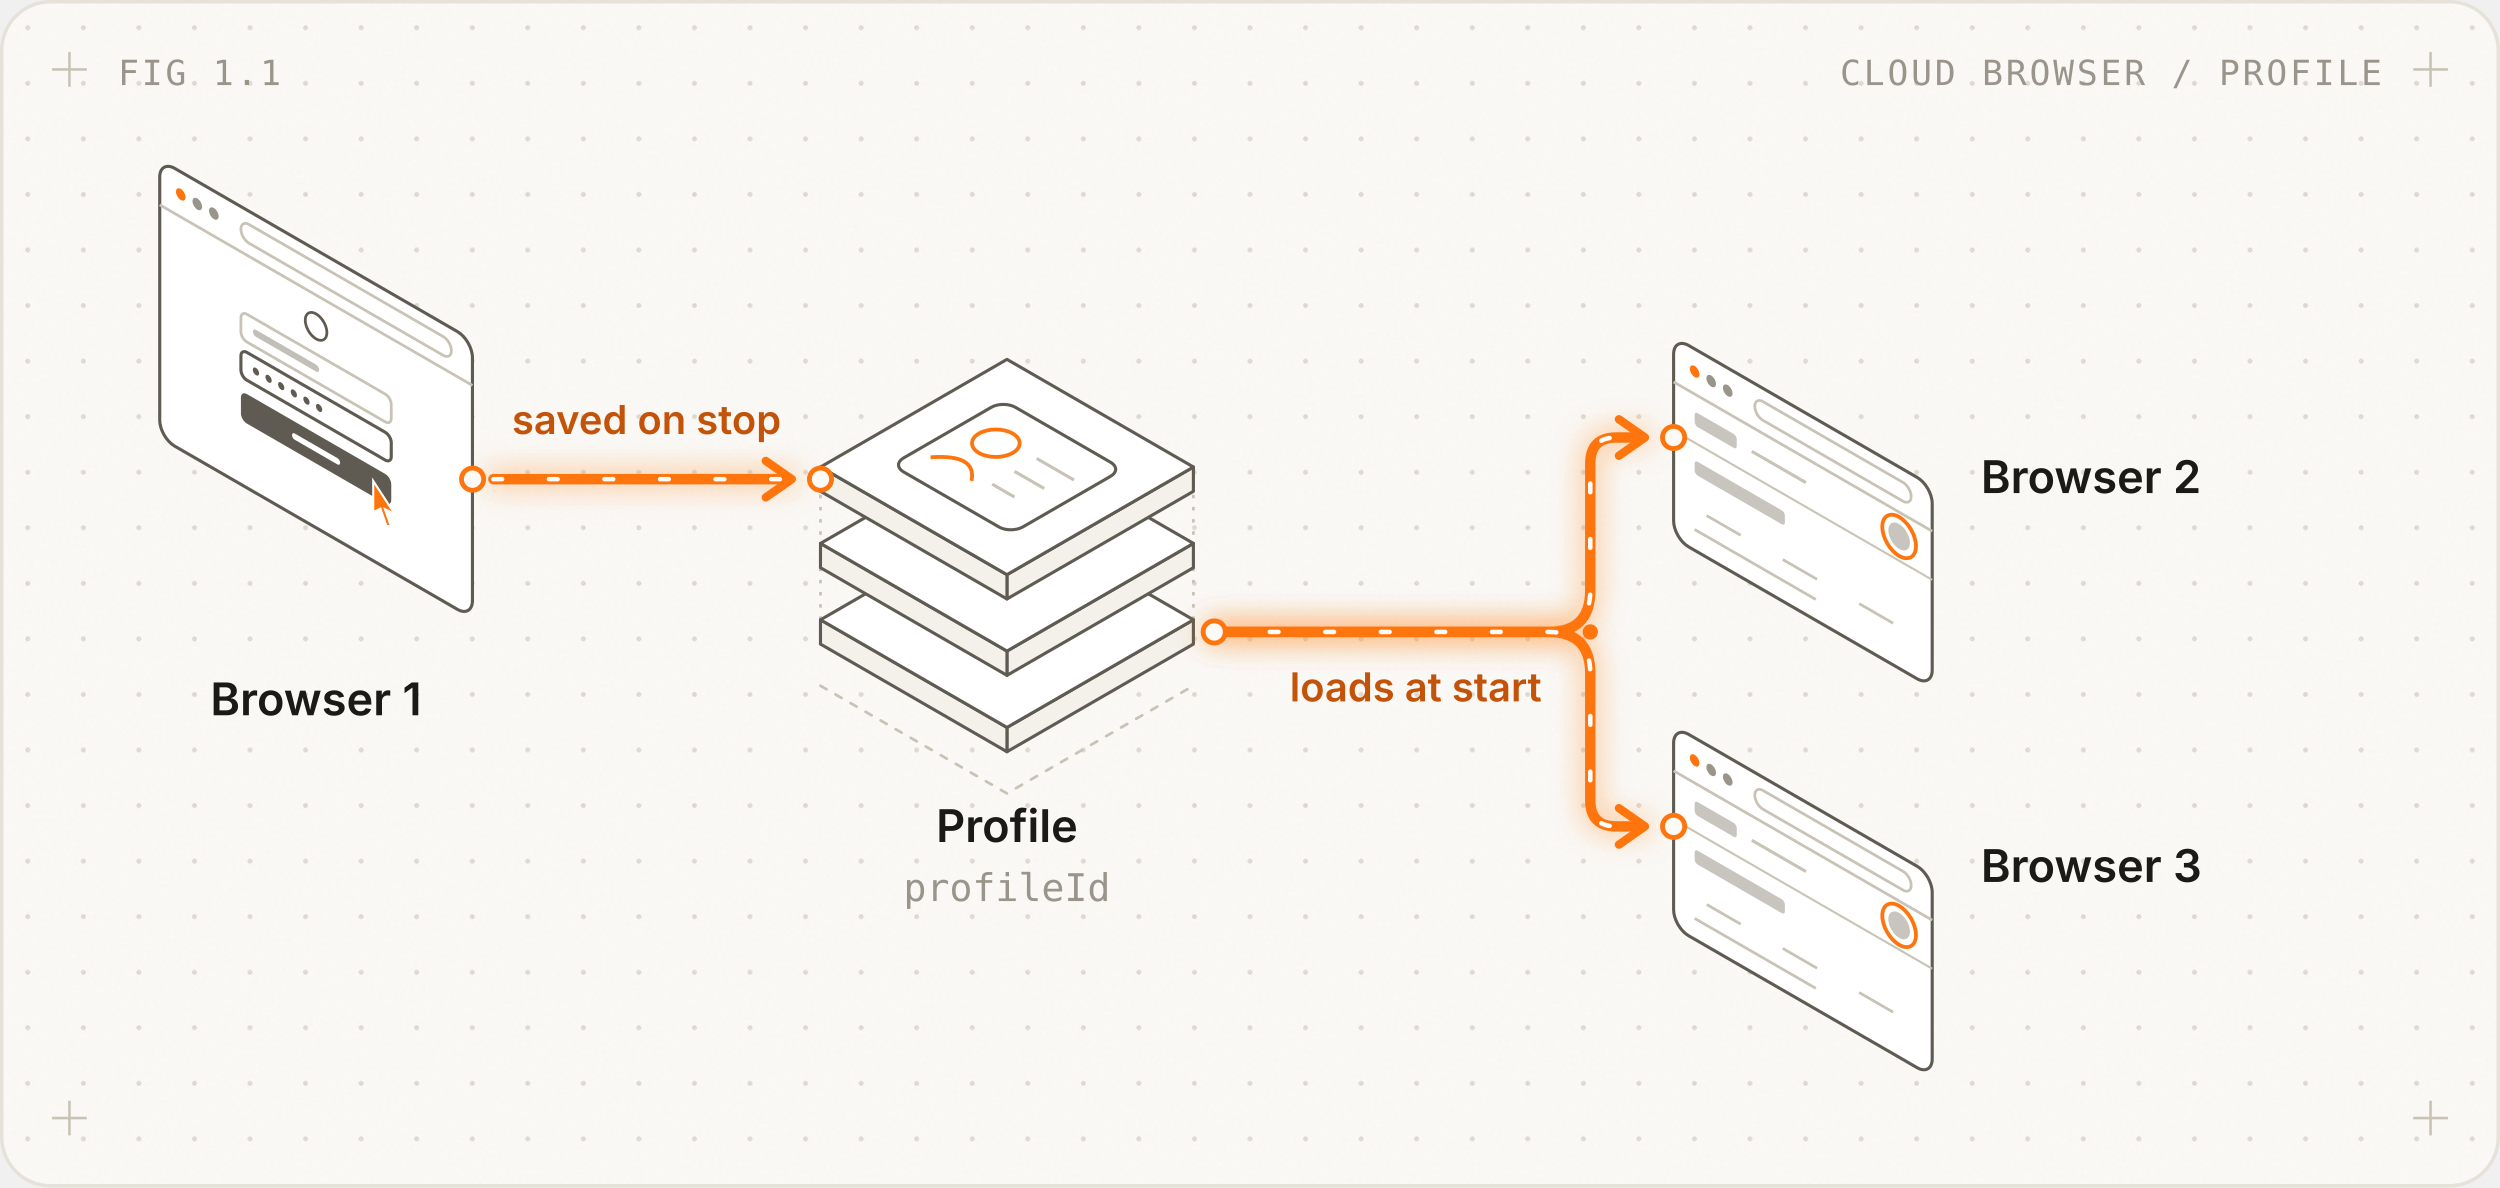
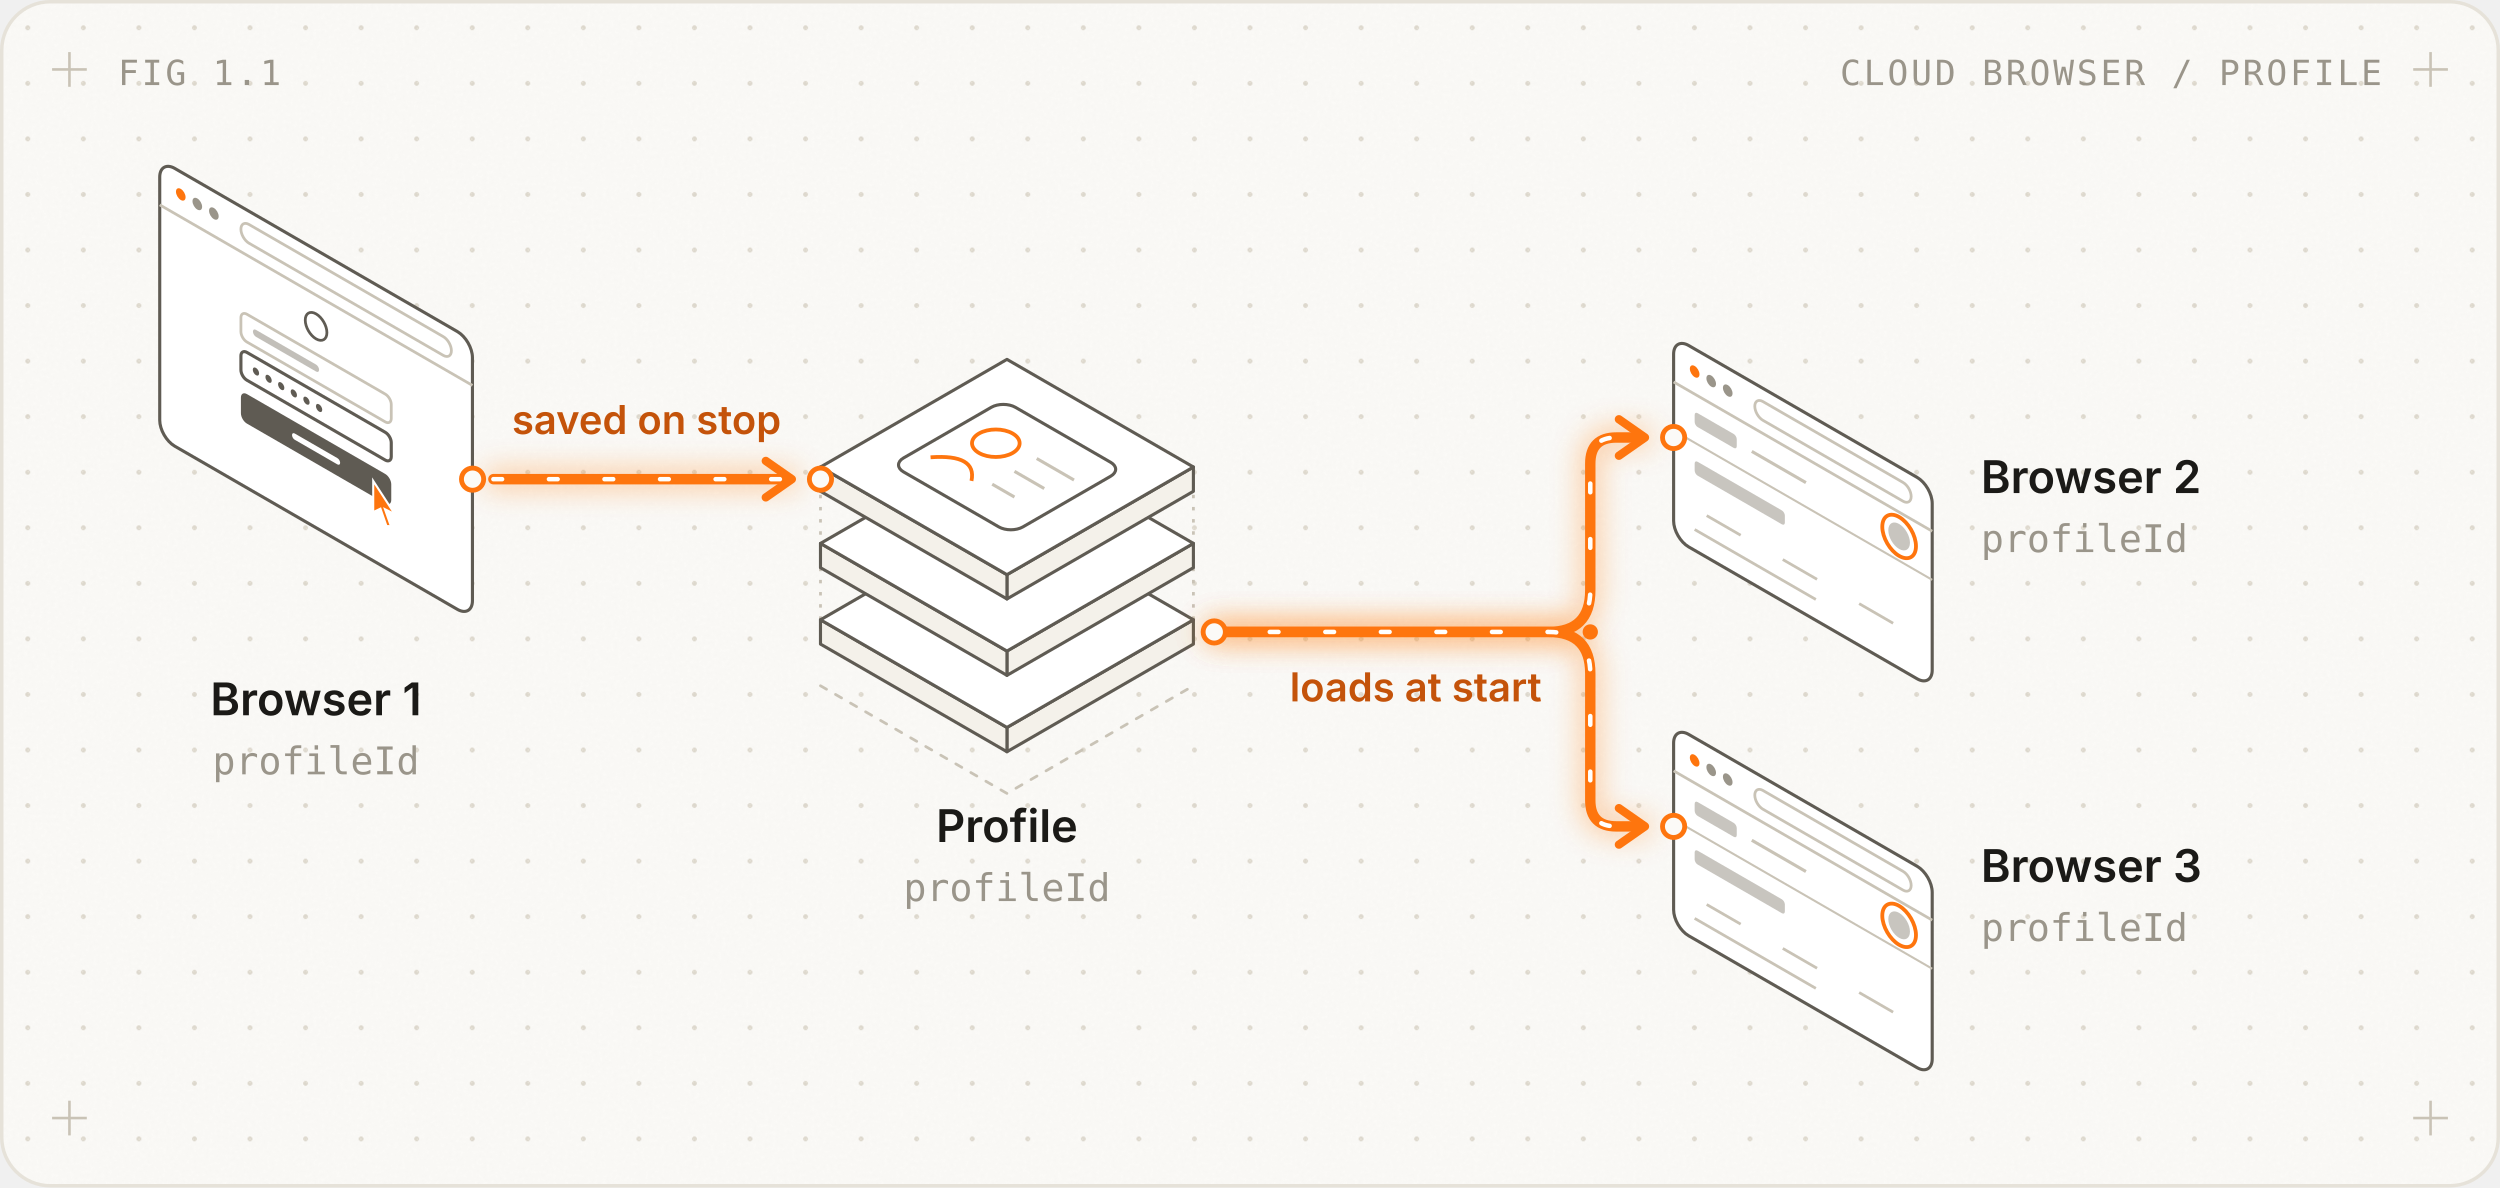
<svg xmlns="http://www.w3.org/2000/svg" viewBox="0 0 720 342" width="720" height="342" role="img" aria-labelledby="t d" fill="none">
  <style>.s{font-family:Geist, Inter, -apple-system, BlinkMacSystemFont, 'Segoe UI', Helvetica, Arial, sans-serif}.m{font-family:'Geist Mono', ui-monospace, SFMono-Regular, Menlo, monospace}text{font-kerning:normal}@keyframes flow{to{stroke-dashoffset:-16}}@keyframes cur{0%,100%{transform:translate(-14px,-9px)}14%,26%{transform:translate(0,0)}36%{transform:translate(-14px,-9px)}}@keyframes btn{0%,19%,25%,100%{fill-opacity:1}21%,23%{fill-opacity:.45}}@keyframes pks{0%,27%{stroke-opacity:0}31%,52%{stroke-opacity:1}56%,100%{stroke-opacity:0}}@keyframes pkl{0%,54%{stroke-opacity:0}58%,88%{stroke-opacity:1}92%,100%{stroke-opacity:0}}@keyframes wr{0%,36%{fill-opacity:0}46%,60%{fill-opacity:1}74%,100%{fill-opacity:0}}@keyframes ring{0%,4%{stroke-opacity:1}12%,60%{stroke-opacity:.2}68%,100%{stroke-opacity:1}}@media (prefers-reduced-motion:no-preference){.flow{animation:flow 1s linear infinite,pks 7s linear infinite}.load{animation:flow 1s linear infinite,pkl 7s linear infinite}.cur{animation:cur 7s ease-in-out infinite}.btn{animation:btn 7s linear infinite}.wr{animation:wr 7s ease-in-out infinite}.ring{animation:ring 7s ease-in-out infinite}.ring2{animation-delay:.25s}}</style>
  <defs>
    <pattern id="dots" width="16" height="16" patternUnits="userSpaceOnUse">
      <circle cx="8" cy="8" r="0.7" fill="#DDD8CD" />
    </pattern>
    <filter id="grain" x="0" y="0" width="100%" height="100%">
      <feTurbulence type="fractalNoise" baseFrequency="0.9" numOctaves="2" seed="7" stitchTiles="stitch" />
      <feColorMatrix values="0 0 0 0 0.5  0 0 0 0 0.5  0 0 0 0 0.5  0 0 0 0.05 0" />
    </filter>
    <clipPath id="card">
      <rect x="0.5" y="0.5" width="719" height="341" rx="14" />
    </clipPath>
    <filter id="glow" filterUnits="userSpaceOnUse" x="0" y="0" width="720" height="342">
      <feGaussianBlur stdDeviation="4" />
    </filter>
    <marker id="oh" viewBox="0 0 10 10" refX="6" refY="5" markerWidth="5" markerHeight="5" orient="auto" markerUnits="strokeWidth">
      <path d="M1.5 1.5 L6.5 5 L1.5 8.5" stroke="#FE750E" stroke-width="1.6" fill="none" stroke-linecap="round" stroke-linejoin="round" />
    </marker>
  </defs>
  <rect x="0.5" y="0.5" width="719" height="341" rx="14" fill="#FBFAF7" />
  <g clip-path="url(#card)">
    <rect width="720" height="342" fill="url(#dots)" />
    <rect width="720" height="342" filter="url(#grain)" />
  </g>
  <rect x="0.5" y="0.5" width="719" height="341" rx="14" fill="none" stroke="#E6E2D9" />
  <path d="M15 20h10M20 15v10" stroke="#C9C3B6" stroke-width="0.75" />
  <path d="M695 20h10M700 15v10" stroke="#C9C3B6" stroke-width="0.75" />
  <path d="M15 322h10M20 317v10" stroke="#C9C3B6" stroke-width="0.75" />
  <path d="M695 322h10M700 317v10" stroke="#C9C3B6" stroke-width="0.75" />
  <text x="34.0" y="24.5" font-size="10" fill="#9A958A" letter-spacing="0.08em" class="m">FIG 1.1</text>
  <text x="686.0" y="24.5" font-size="10" fill="#9A958A" text-anchor="end" letter-spacing="0.08em" class="m">CLOUD BROWSER / PROFILE</text>
  <polyline points="236.3,197.5 290.0,228.5 343.7,197.5" stroke="#C9C3B6" stroke-width="0.8" stroke-dasharray="2 3" stroke-linejoin="round" stroke-linecap="round" />
  <line x1="236.3" y1="185.5" x2="236.3" y2="134.5" stroke="#C9C3B6" stroke-width="0.8" stroke-dasharray="1 2.5" />
  <line x1="290.0" y1="216.5" x2="290.0" y2="165.5" stroke="#C9C3B6" stroke-width="0.8" stroke-dasharray="1 2.5" />
  <line x1="343.7" y1="185.5" x2="343.7" y2="134.5" stroke="#C9C3B6" stroke-width="0.8" stroke-dasharray="1 2.5" />
  <polygon points="343.7,178.5 290.0,209.5 290.0,216.5 343.7,185.5" fill="#F4F1EA" stroke="#5F5B53" stroke-width="0.9" stroke-linejoin="round" stroke-linecap="round" />
  <polygon points="236.3,178.5 290.0,209.5 290.0,216.5 236.3,185.5" fill="#F4F1EA" stroke="#5F5B53" stroke-width="0.9" stroke-linejoin="round" stroke-linecap="round" />
  <polygon points="290.0,147.5 343.7,178.5 290.0,209.5 236.3,178.5" fill="#FFFFFF" stroke="#5F5B53" stroke-width="0.9" stroke-linejoin="round" stroke-linecap="round" />
  <polygon points="343.7,156.5 290.0,187.5 290.0,194.5 343.7,163.5" fill="#F4F1EA" stroke="#5F5B53" stroke-width="0.9" stroke-linejoin="round" stroke-linecap="round" />
  <polygon points="236.3,156.5 290.0,187.5 290.0,194.5 236.3,163.5" fill="#F4F1EA" stroke="#5F5B53" stroke-width="0.9" stroke-linejoin="round" stroke-linecap="round" />
  <polygon points="290.0,125.5 343.7,156.5 290.0,187.5 236.3,156.5" fill="#FFFFFF" stroke="#5F5B53" stroke-width="0.9" stroke-linejoin="round" stroke-linecap="round" />
  <polygon points="343.7,134.5 290.0,165.5 290.0,172.5 343.7,141.5" fill="#F4F1EA" stroke="#5F5B53" stroke-width="0.9" stroke-linejoin="round" stroke-linecap="round" />
  <polygon points="236.3,134.5 290.0,165.5 290.0,172.5 236.3,141.5" fill="#F4F1EA" stroke="#5F5B53" stroke-width="0.9" stroke-linejoin="round" stroke-linecap="round" />
  <polygon points="290.0,103.5 343.7,134.5 290.0,165.5 236.3,134.5" fill="#FFFFFF" stroke="#5F5B53" stroke-width="0.9" stroke-linejoin="round" stroke-linecap="round" />
  <polygon class="wr" points="290.0,103.5 343.7,134.5 290.0,165.5 236.3,134.5" fill="#FFE6D2" fill-opacity="0" />
  <g transform="matrix(0.866,0.5,-0.866,0.5,290.0,103.5)">
    <rect x="11.2" y="12.4" width="39.7" height="37.2" rx="4" stroke="#5F5B53" stroke-width="0.9" vector-effect="non-scaling-stroke" />
    <circle cx="22.3" cy="26.0" r="5.6" stroke="#FE750E" stroke-width="1.1" vector-effect="non-scaling-stroke" />
    <path d="M15.5 40.9 q6.8 -8.7 13.6 0" stroke="#FE750E" stroke-width="1.1" vector-effect="non-scaling-stroke" />
    <line x1="33.5" y1="23.6" x2="45.9" y2="23.6" stroke="#C9C3B6" stroke-width="0.9" vector-effect="non-scaling-stroke" />
    <line x1="33.5" y1="31.0" x2="43.4" y2="31.0" stroke="#C9C3B6" stroke-width="0.9" vector-effect="non-scaling-stroke" />
    <line x1="33.5" y1="38.4" x2="40.9" y2="38.4" stroke="#C9C3B6" stroke-width="0.9" vector-effect="non-scaling-stroke" />
  </g>
  <path d="M142.1 138.0 H227.3" stroke="#FE750E" stroke-width="6" stroke-opacity="0.35" filter="url(#glow)" stroke-linejoin="round" stroke-linecap="round" />
  <path d="M142.1 138.0 H227.3" stroke="#FE750E" stroke-width="3" stroke-linejoin="round" stroke-linecap="round" marker-end="url(#oh)" />
  <path class="flow" d="M142.1 138.0 H227.3" stroke="#FFFFFF" stroke-width="1.3" stroke-dasharray="2.5 13.5" stroke-linecap="round" />
  <text x="186.2" y="125.0" font-size="11.5" fill="#C4530A" font-weight="600" text-anchor="middle" class="s">saved on stop</text>
  <path d="M349.7 182.0 L446.0 182.0 Q458.0 182.0 458.0 170.0 L458.0 133.5 Q458.0 126.0 465.5 126.0 L473.0 126.0" stroke="#FE750E" stroke-width="6" stroke-opacity="0.35" filter="url(#glow)" stroke-linejoin="round" stroke-linecap="round" />
  <path d="M349.7 182.0 L446.0 182.0 Q458.0 182.0 458.0 170.0 L458.0 133.5 Q458.0 126.0 465.5 126.0 L473.0 126.0" stroke="#FE750E" stroke-width="3" stroke-linejoin="round" stroke-linecap="round" marker-end="url(#oh)" />
  <path class="load" d="M349.7 182.0 L446.0 182.0 Q458.0 182.0 458.0 170.0 L458.0 133.5 Q458.0 126.0 465.5 126.0 L473.0 126.0" stroke="#FFFFFF" stroke-width="1.3" stroke-dasharray="2.5 13.5" stroke-linecap="round" />
  <path d="M349.7 182.0 L446.0 182.0 Q458.0 182.0 458.0 194.0 L458.0 230.5 Q458.0 238.0 465.5 238.0 L473.0 238.0" stroke="#FE750E" stroke-width="6" stroke-opacity="0.35" filter="url(#glow)" stroke-linejoin="round" stroke-linecap="round" />
  <path d="M349.7 182.0 L446.0 182.0 Q458.0 182.0 458.0 194.0 L458.0 230.5 Q458.0 238.0 465.5 238.0 L473.0 238.0" stroke="#FE750E" stroke-width="3" stroke-linejoin="round" stroke-linecap="round" marker-end="url(#oh)" />
  <path class="load" d="M349.7 182.0 L446.0 182.0 Q458.0 182.0 458.0 194.0 L458.0 230.5 Q458.0 238.0 465.5 238.0 L473.0 238.0" stroke="#FFFFFF" stroke-width="1.3" stroke-dasharray="2.5 13.5" stroke-linecap="round" />
  <circle cx="458" cy="182.0" r="2.2" fill="#FE750E" />
  <text x="444.0" y="202.0" font-size="11.5" fill="#C4530A" font-weight="600" text-anchor="end" class="s">loads at start</text>
  <g transform="matrix(0.866,0.5,0,1,46.0,126.0)">
    <rect x="0" y="-80" width="104" height="80" rx="5" fill="#FFFFFF" stroke="#5F5B53" stroke-width="0.9" vector-effect="non-scaling-stroke" />
    <line x1="0" y1="-67" x2="104" y2="-67" stroke="#C9C3B6" stroke-width="0.8" vector-effect="non-scaling-stroke" />
    <circle cx="7.0" cy="-73.5" r="1.6" fill="#FE750E" />
    <circle cx="12.5" cy="-73.5" r="1.6" fill="#9A958A" />
    <circle cx="18.0" cy="-73.5" r="1.6" fill="#9A958A" />
    <rect x="27" y="-76.2" width="70" height="5.4" rx="2.7" stroke="#C9C3B6" stroke-width="0.8" vector-effect="non-scaling-stroke" />
    <circle cx="52.0" cy="-58" r="3.6" stroke="#5F5B53" stroke-width="0.8" vector-effect="non-scaling-stroke" />
    <rect x="27.0" y="-50" width="50" height="8" rx="2" stroke="#C9C3B6" stroke-width="0.8" vector-effect="non-scaling-stroke" />
    <rect x="31.0" y="-47" width="22" height="2" rx="1" fill="#9A958A" fill-opacity=".6" />
    <rect x="27.0" y="-39" width="50" height="8" rx="2" stroke="#5F5B53" stroke-width="0.9" vector-effect="non-scaling-stroke" />
    <circle cx="32.0" cy="-35" r="1.05" fill="#5F5B53" />
    <circle cx="36.2" cy="-35" r="1.05" fill="#5F5B53" />
    <circle cx="40.4" cy="-35" r="1.05" fill="#5F5B53" />
    <circle cx="44.6" cy="-35" r="1.05" fill="#5F5B53" />
    <circle cx="48.8" cy="-35" r="1.05" fill="#5F5B53" />
    <circle cx="53.0" cy="-35" r="1.05" fill="#5F5B53" />
    <rect class="btn" x="27.0" y="-27" width="50" height="8.5" rx="2" fill="#5F5B53" />
    <rect x="44.0" y="-23.6" width="16" height="1.8" rx=".9" fill="#FFFFFF" />
    <path class="cur" d="M71.0 -23 l0 9 l2.4 -2.2 l2 4 l1.5 -0.7 l-2 -3.9 l3.3 -0.2z" fill="#FE750E" stroke="#FFFFFF" stroke-width="0.6" vector-effect="non-scaling-stroke" />
  </g>
  <g transform="matrix(0.866,0.5,0,1,482.0,155.0)">
    <rect x="0" y="-58" width="86" height="58" rx="5" fill="#FFFFFF" stroke="#5F5B53" stroke-width="0.9" vector-effect="non-scaling-stroke" />
    <line x1="0" y1="-45" x2="86" y2="-45" stroke="#C9C3B6" stroke-width="0.8" vector-effect="non-scaling-stroke" />
    <circle cx="7.0" cy="-51.5" r="1.6" fill="#FE750E" />
    <circle cx="12.5" cy="-51.5" r="1.6" fill="#9A958A" />
    <circle cx="18.0" cy="-51.5" r="1.6" fill="#9A958A" />
    <rect x="27" y="-54.2" width="52" height="5.4" rx="2.7" stroke="#C9C3B6" stroke-width="0.8" vector-effect="non-scaling-stroke" />
    <rect x="7" y="-40" width="14" height="4" rx="1" fill="#9A958A" fill-opacity=".55" />
    <line x1="26" y1="-38" x2="44" y2="-38" stroke="#C9C3B6" stroke-width="0.9" vector-effect="non-scaling-stroke" />
    <circle cx="75" cy="-38" r="3.6" fill="#9A958A" fill-opacity=".55" />
    <circle class="ring " cx="75" cy="-38" r="5.6" stroke="#FE750E" stroke-width="1.1" vector-effect="non-scaling-stroke" />
    <line x1="0" y1="-31" x2="86" y2="-31" stroke="#C9C3B6" stroke-width="0.6" vector-effect="non-scaling-stroke" />
    <rect x="7" y="-26" width="30" height="4" rx="1" fill="#9A958A" fill-opacity=".55" />
    <rect x="7.0" y="-18" width="21.3" height="-1.0" rx="2" stroke="#C9C3B6" stroke-width="0.8" vector-effect="non-scaling-stroke" />
    <line x1="11.0" y1="-12" x2="22.3" y2="-12" stroke="#C9C3B6" stroke-width="0.8" vector-effect="non-scaling-stroke" />
    <rect x="32.3" y="-18" width="21.3" height="-1.0" rx="2" stroke="#C9C3B6" stroke-width="0.8" vector-effect="non-scaling-stroke" />
    <line x1="36.3" y1="-12" x2="47.7" y2="-12" stroke="#C9C3B6" stroke-width="0.8" vector-effect="non-scaling-stroke" />
    <rect x="57.7" y="-18" width="21.3" height="-1.0" rx="2" stroke="#C9C3B6" stroke-width="0.8" vector-effect="non-scaling-stroke" />
    <line x1="61.7" y1="-12" x2="73.0" y2="-12" stroke="#C9C3B6" stroke-width="0.8" vector-effect="non-scaling-stroke" />
    <line x1="7" y1="-6" x2="47.3" y2="-6" stroke="#C9C3B6" stroke-width="0.8" vector-effect="non-scaling-stroke" />
  </g>
  <g transform="matrix(0.866,0.5,0,1,482.0,267.0)">
    <rect x="0" y="-58" width="86" height="58" rx="5" fill="#FFFFFF" stroke="#5F5B53" stroke-width="0.9" vector-effect="non-scaling-stroke" />
    <line x1="0" y1="-45" x2="86" y2="-45" stroke="#C9C3B6" stroke-width="0.8" vector-effect="non-scaling-stroke" />
    <circle cx="7.0" cy="-51.5" r="1.6" fill="#FE750E" />
    <circle cx="12.5" cy="-51.5" r="1.6" fill="#9A958A" />
    <circle cx="18.0" cy="-51.5" r="1.6" fill="#9A958A" />
    <rect x="27" y="-54.2" width="52" height="5.4" rx="2.7" stroke="#C9C3B6" stroke-width="0.8" vector-effect="non-scaling-stroke" />
    <rect x="7" y="-40" width="14" height="4" rx="1" fill="#9A958A" fill-opacity=".55" />
    <line x1="26" y1="-38" x2="44" y2="-38" stroke="#C9C3B6" stroke-width="0.9" vector-effect="non-scaling-stroke" />
    <circle cx="75" cy="-38" r="3.6" fill="#9A958A" fill-opacity=".55" />
    <circle class="ring ring2" cx="75" cy="-38" r="5.6" stroke="#FE750E" stroke-width="1.1" vector-effect="non-scaling-stroke" />
    <line x1="0" y1="-31" x2="86" y2="-31" stroke="#C9C3B6" stroke-width="0.6" vector-effect="non-scaling-stroke" />
    <rect x="7" y="-26" width="30" height="4" rx="1" fill="#9A958A" fill-opacity=".55" />
    <rect x="7.0" y="-18" width="21.3" height="-1.0" rx="2" stroke="#C9C3B6" stroke-width="0.8" vector-effect="non-scaling-stroke" />
    <line x1="11.0" y1="-12" x2="22.3" y2="-12" stroke="#C9C3B6" stroke-width="0.8" vector-effect="non-scaling-stroke" />
    <rect x="32.3" y="-18" width="21.3" height="-1.0" rx="2" stroke="#C9C3B6" stroke-width="0.8" vector-effect="non-scaling-stroke" />
    <line x1="36.3" y1="-12" x2="47.7" y2="-12" stroke="#C9C3B6" stroke-width="0.8" vector-effect="non-scaling-stroke" />
    <rect x="57.7" y="-18" width="21.3" height="-1.0" rx="2" stroke="#C9C3B6" stroke-width="0.8" vector-effect="non-scaling-stroke" />
    <line x1="61.7" y1="-12" x2="73.0" y2="-12" stroke="#C9C3B6" stroke-width="0.8" vector-effect="non-scaling-stroke" />
    <line x1="7" y1="-6" x2="47.3" y2="-6" stroke="#C9C3B6" stroke-width="0.8" vector-effect="non-scaling-stroke" />
  </g>
  <circle cx="136.1" cy="138.0" r="3.2" fill="#FBFAF7" stroke="#FE750E" stroke-width="1.4" />
  <circle cx="482.0" cy="126.0" r="3.2" fill="#FBFAF7" stroke="#FE750E" stroke-width="1.4" />
  <circle cx="482.0" cy="238.0" r="3.2" fill="#FBFAF7" stroke="#FE750E" stroke-width="1.4" />
  <circle cx="236.3" cy="138.0" r="3.2" fill="#FBFAF7" stroke="#FE750E" stroke-width="1.4" />
  <circle cx="349.7" cy="182.0" r="3.2" fill="#FBFAF7" stroke="#FE750E" stroke-width="1.4" />
  <text x="91.0" y="206.0" font-size="13" fill="#1B1A17" font-weight="600" text-anchor="middle" class="s">Browser 1</text>
+   <text x="91.0" y="223.0" font-size="11" fill="#9A958A" text-anchor="middle" class="m">profileId</text>
  <text x="290.0" y="242.5" font-size="13" fill="#1B1A17" font-weight="600" text-anchor="middle" class="s">Profile</text>
  <text x="290.0" y="259.5" font-size="11" fill="#9A958A" text-anchor="middle" class="m">profileId</text>
  <text x="570.5" y="142.0" font-size="13" fill="#1B1A17" font-weight="600" class="s">Browser 2</text>
+   <text x="570.5" y="159.0" font-size="11" fill="#9A958A" class="m">profileId</text>
  <text x="570.5" y="254.0" font-size="13" fill="#1B1A17" font-weight="600" class="s">Browser 3</text>
+   <text x="570.5" y="271.0" font-size="11" fill="#9A958A" class="m">profileId</text>
</svg>
